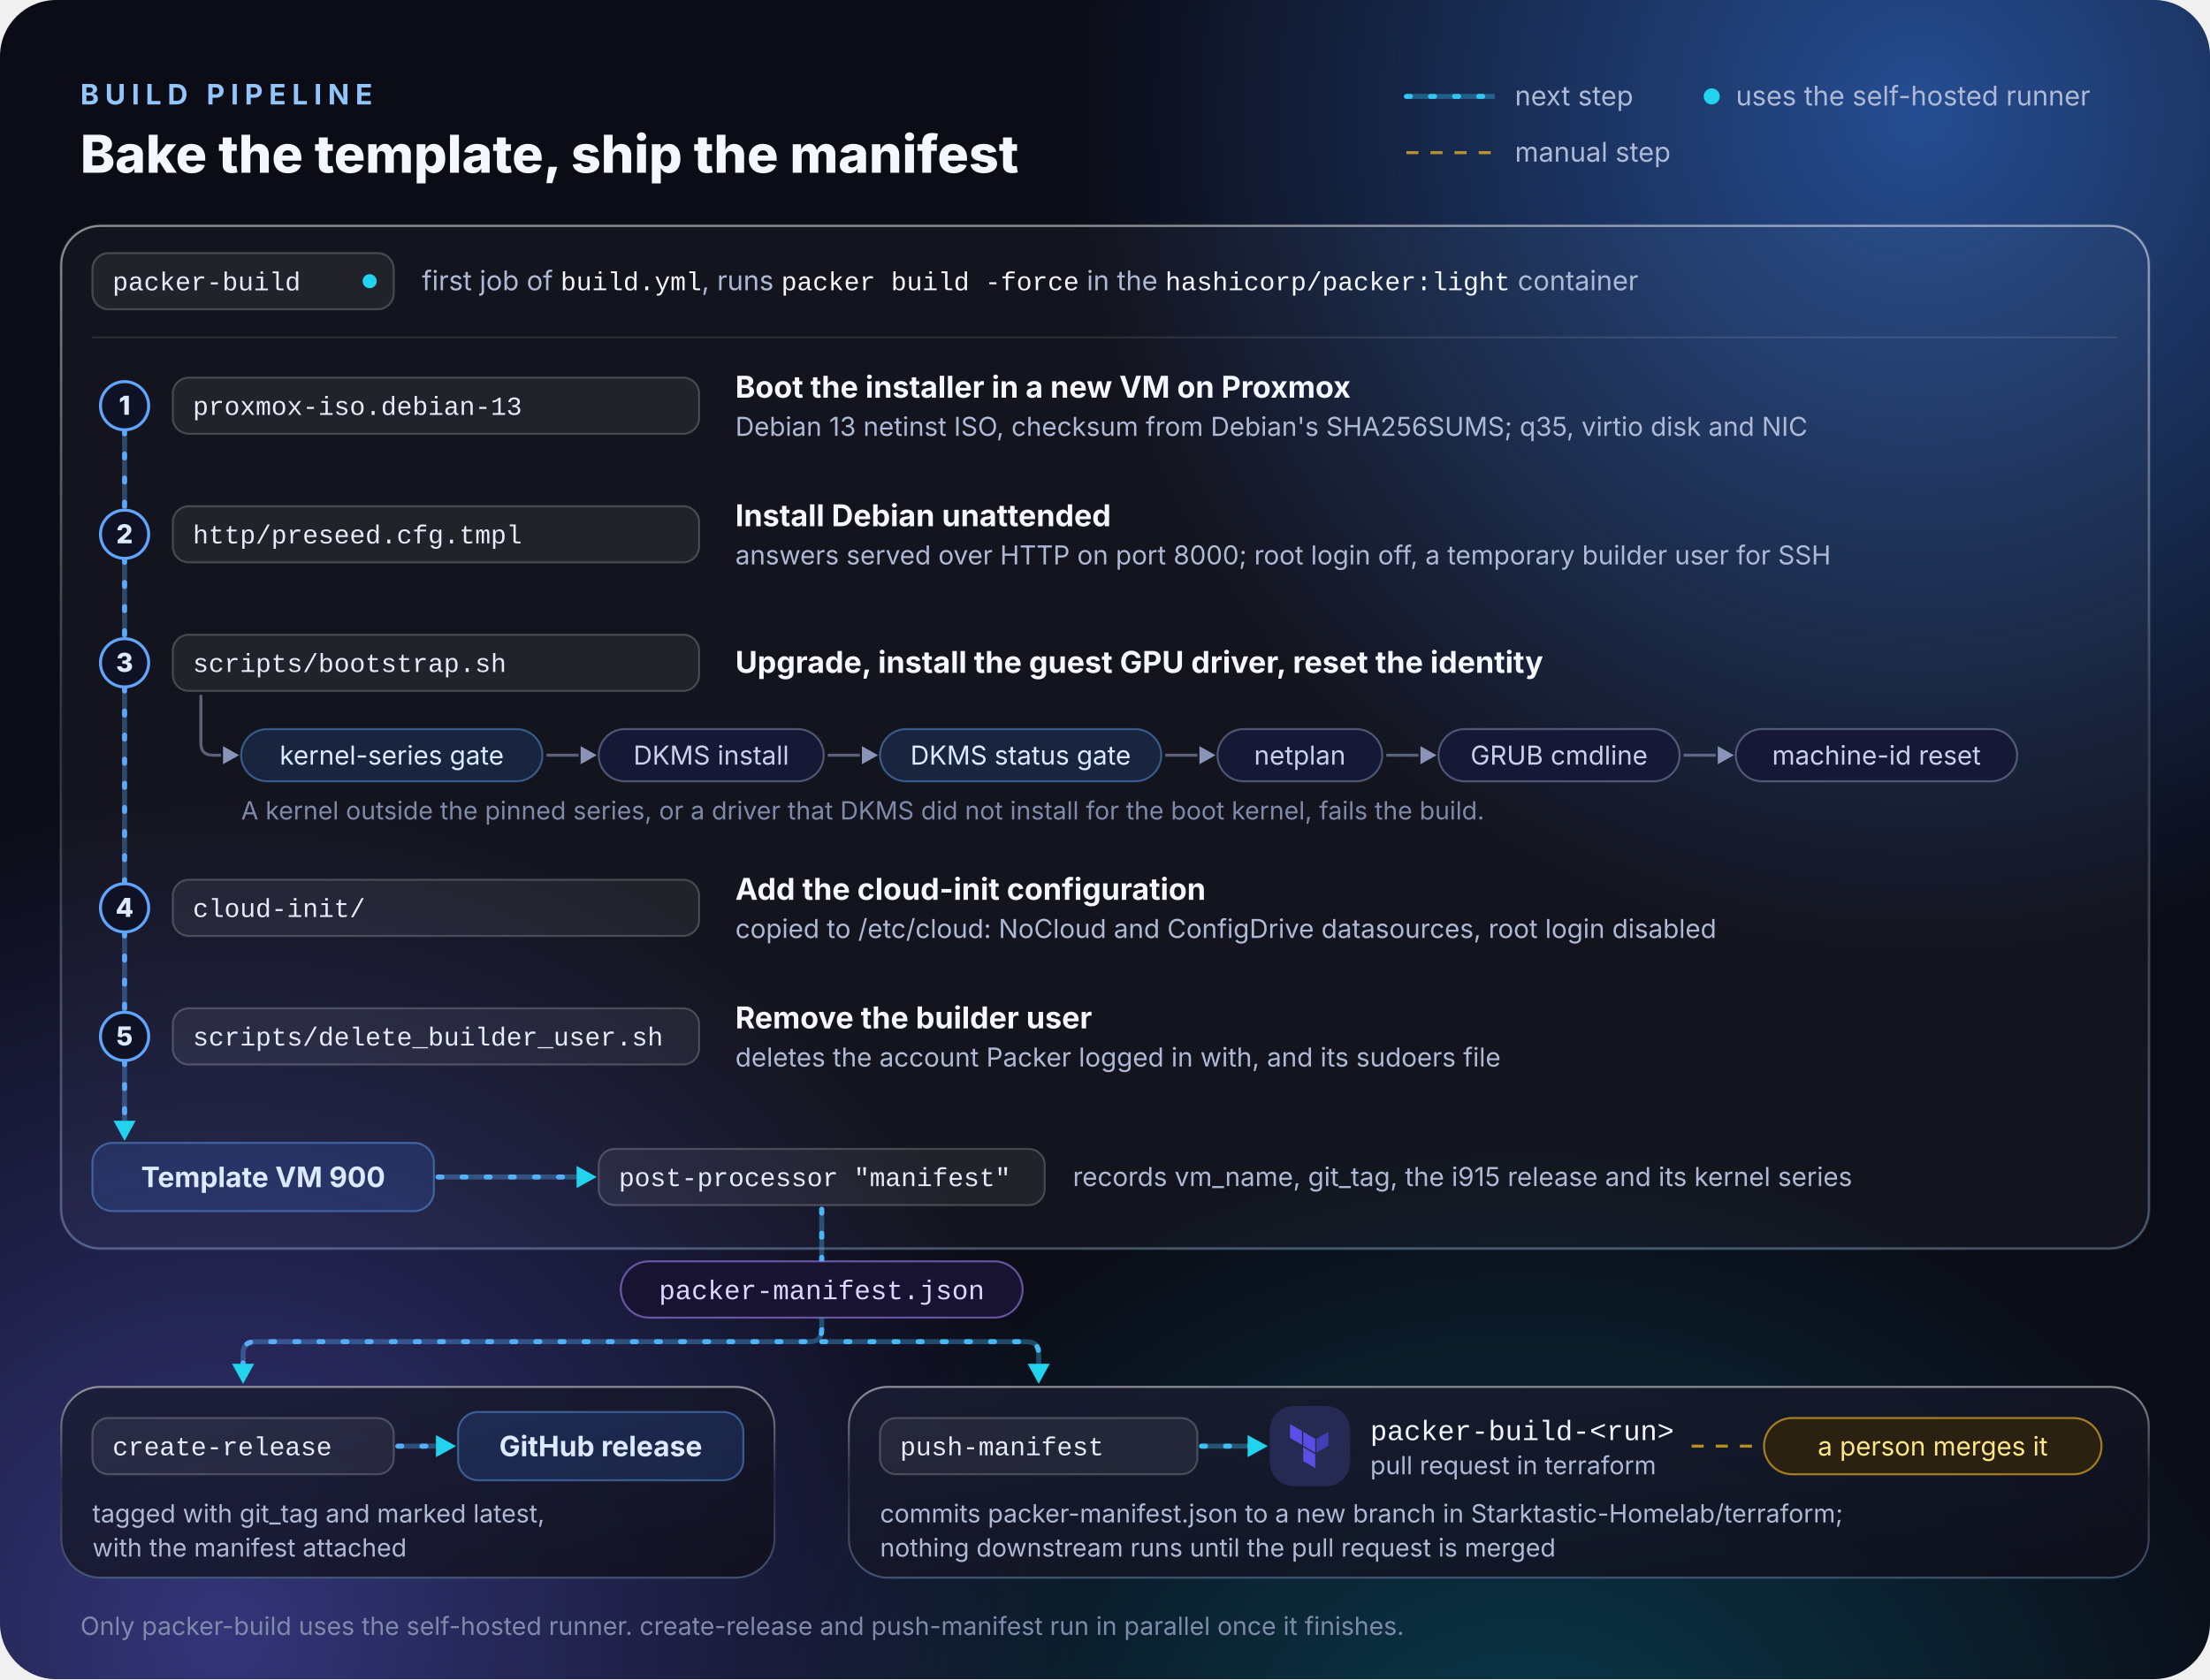
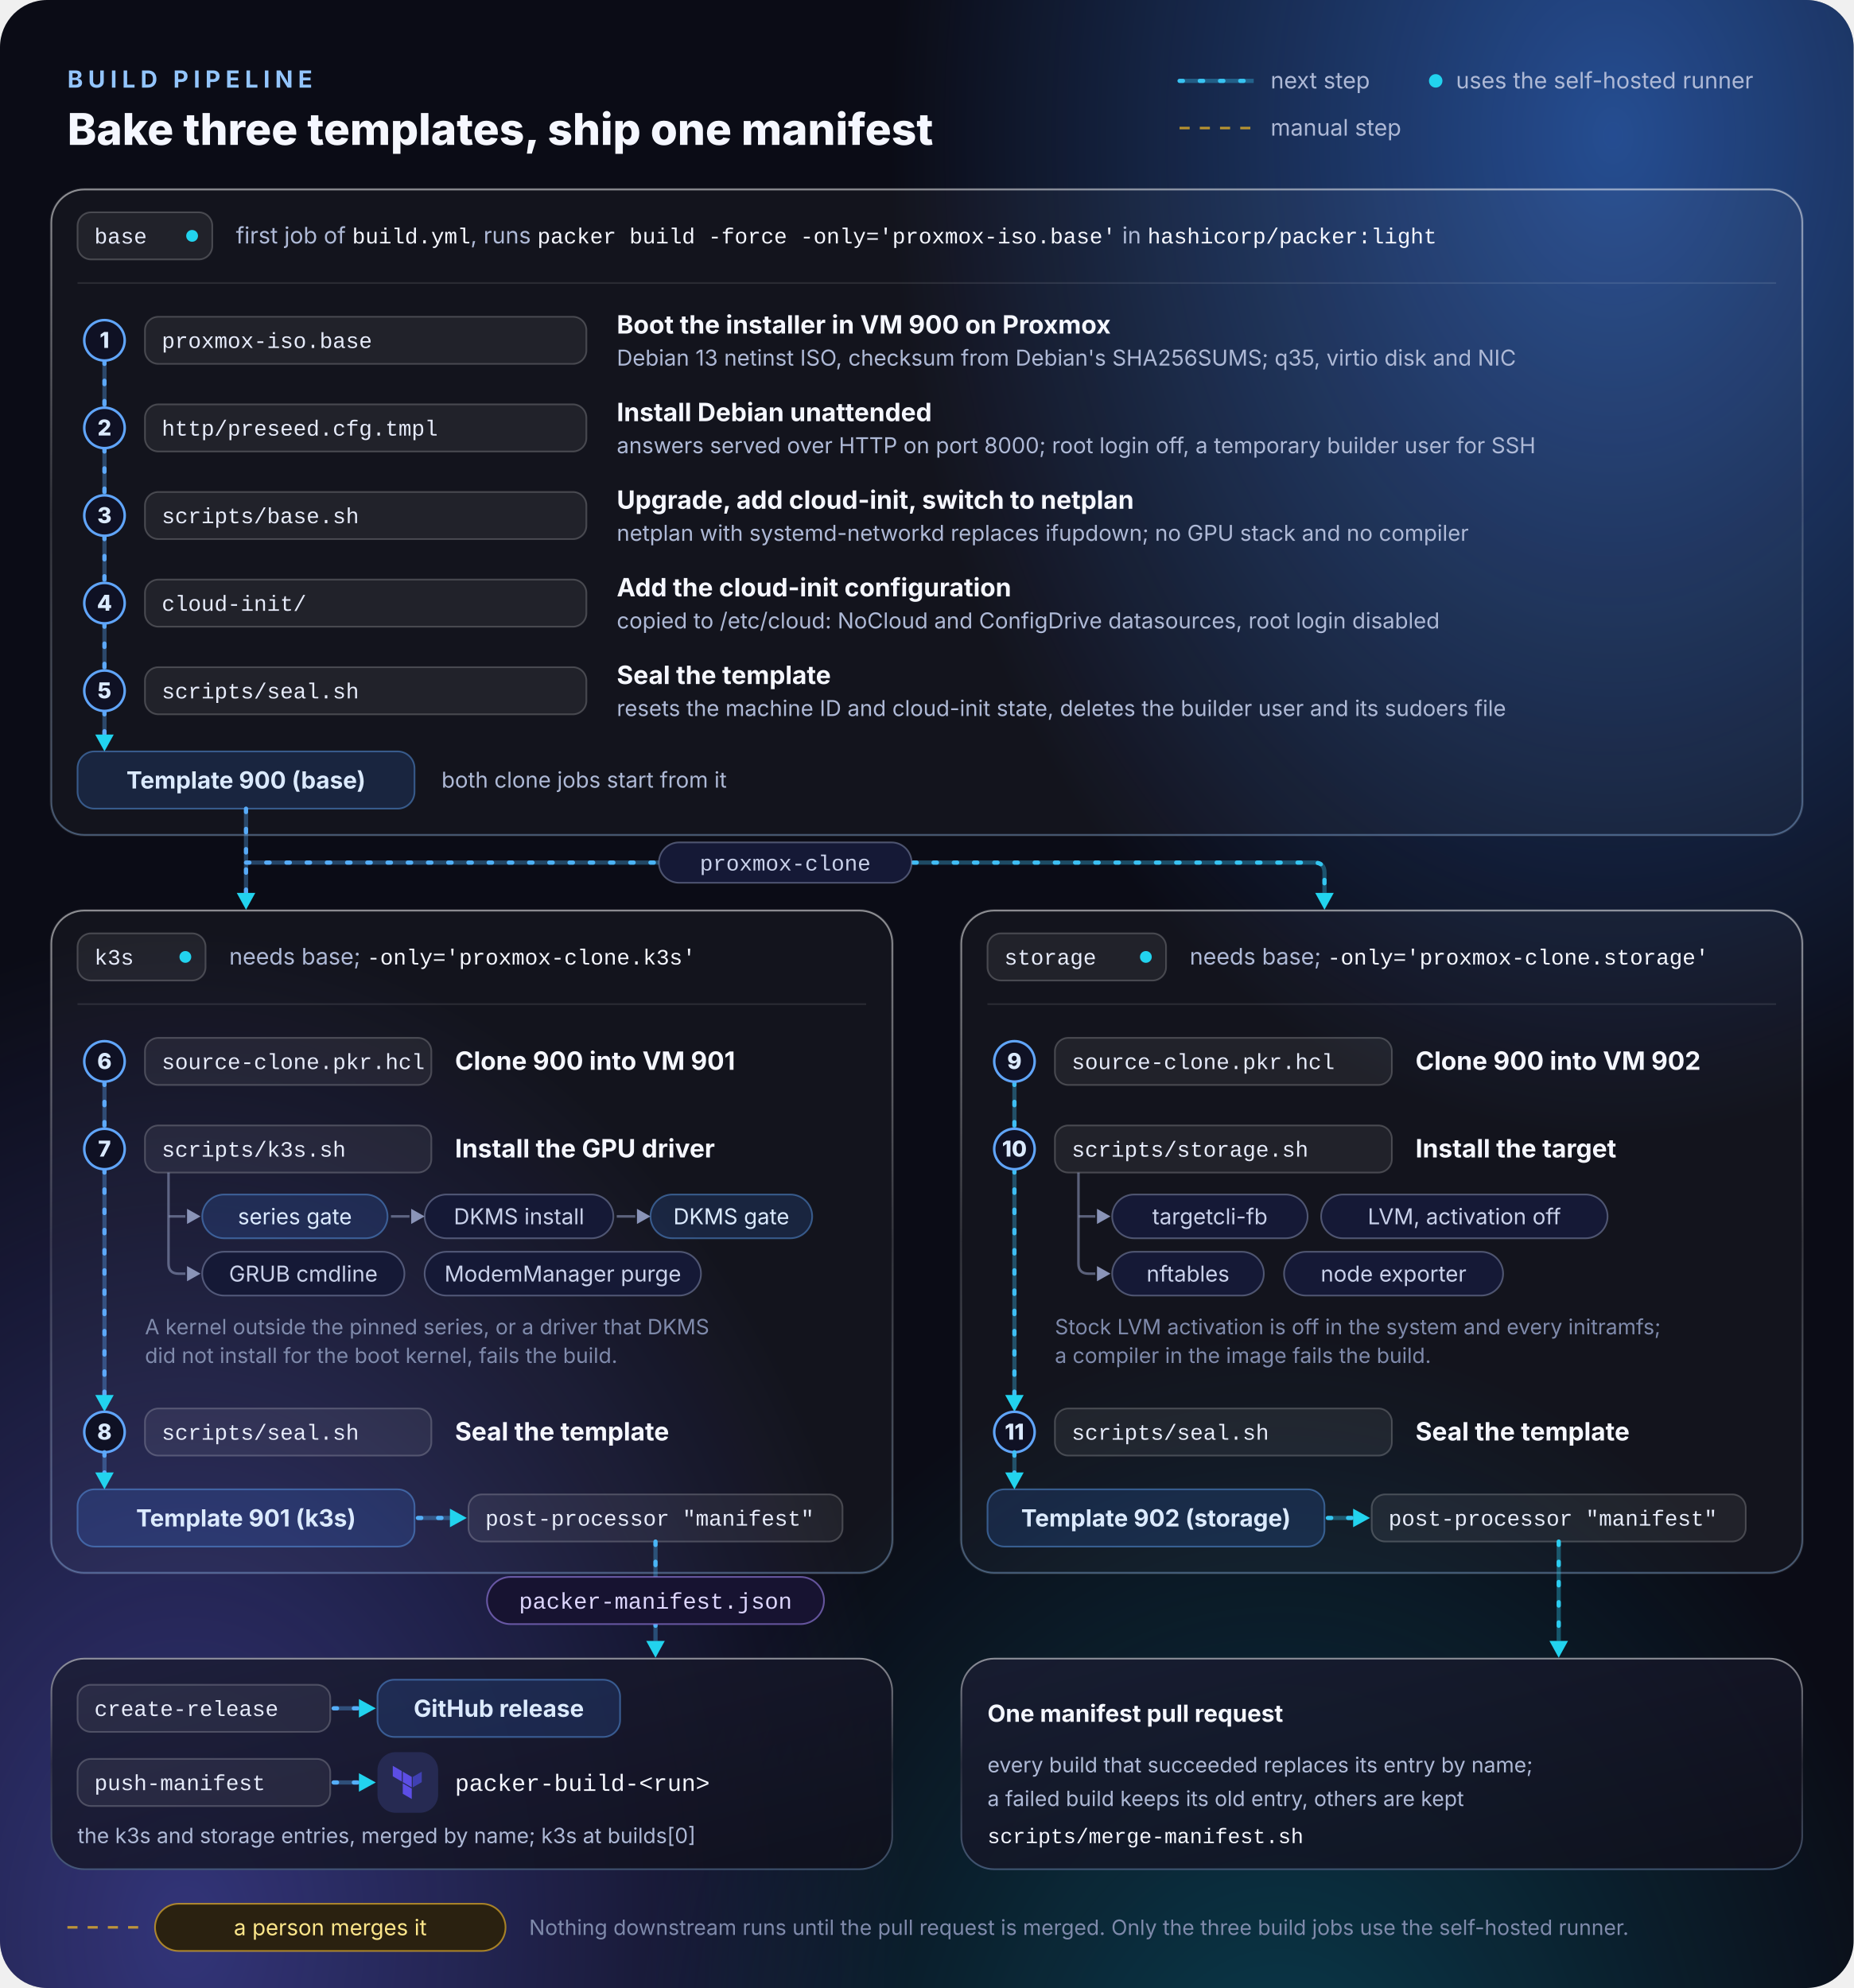
- <svg xmlns="http://www.w3.org/2000/svg" width="1100" height="836" viewBox="0 0 1100 836" role="img" aria-labelledby="t d">
+ <svg xmlns="http://www.w3.org/2000/svg" width="1100" height="1180" viewBox="0 0 1100 1180" role="img" aria-labelledby="t d">
  <defs>
    <radialGradient id="ga">
      <stop offset="0" stop-color="#3B82F6" stop-opacity=".55" />
      <stop offset="1" stop-color="#3B82F6" stop-opacity="0" />
    </radialGradient>
    <radialGradient id="gb">
      <stop offset="0" stop-color="#6366F1" stop-opacity=".45" />
      <stop offset="1" stop-color="#6366F1" stop-opacity="0" />
    </radialGradient>
    <radialGradient id="gc">
      <stop offset="0" stop-color="#0891B2" stop-opacity=".35" />
      <stop offset="1" stop-color="#0891B2" stop-opacity="0" />
    </radialGradient>
    <linearGradient id="card" x1="0" y1="0" x2="1" y2="1">
      <stop offset="0" stop-color="#1B1D33" />
      <stop offset="1" stop-color="#0F0F1A" />
    </linearGradient>
    <linearGradient id="rim" x1="0" y1="0" x2="0" y2="1">
      <stop offset="0" stop-color="#FFFFFF" stop-opacity=".5" />
      <stop offset=".5" stop-color="#FFFFFF" stop-opacity=".08" />
      <stop offset="1" stop-color="#93C5FD" stop-opacity=".35" />
    </linearGradient>
    <linearGradient id="edge" gradientUnits="userSpaceOnUse" x1="0" y1="0" x2="1100" y2="0">
      <stop offset="0" stop-color="#60A5FA" />
      <stop offset="1" stop-color="#22D3EE" />
    </linearGradient>
    <linearGradient id="sq" x1="0" y1="0" x2="1" y2="1">
      <stop offset="0" stop-color="#1B1D33" />
      <stop offset="1" stop-color="#0F0F1A" />
    </linearGradient>
    <radialGradient id="glow" cx=".5" cy=".5" r=".5">
      <stop offset="0" stop-color="#3B82F6" stop-opacity=".5" />
      <stop offset="1" stop-color="#3B82F6" stop-opacity="0" />
    </radialGradient>
    <linearGradient id="st" gradientUnits="userSpaceOnUse" x1="12" y1="8" x2="36" y2="42">
      <stop offset="0" stop-color="#FFFFFF" />
      <stop offset=".35" stop-color="#93C5FD" />
      <stop offset=".75" stop-color="#3B82F6" />
      <stop offset="1" stop-color="#22D3EE" />
    </linearGradient>
    <linearGradient id="wm" gradientUnits="userSpaceOnUse" x1="0" y1="0" x2="182" y2="0">
      <stop offset="0" stop-color="#FFFFFF" />
      <stop offset=".55" stop-color="#93C5FD" />
      <stop offset="1" stop-color="#67E8F9" />
    </linearGradient>
    <clipPath id="clip">
-       <rect width="1100" height="836" rx="28" />
+       <rect width="1100" height="1180" rx="28" />
    </clipPath>
    <symbol id="i-terraform" viewBox="0 0 128 128">
      <g fill-rule="evenodd">
        <path d="M77.941 44.5v36.836L46.324 62.918V26.082zm0 0" fill="#5c4ee5" />
        <path d="M81.41 81.336l31.633-18.418V26.082L81.41 44.5zm0 0" fill="#4040b2" />
        <path d="M11.242 42.36L42.86 60.776V23.941L11.242 5.523zm0 0M77.941 85.375L46.324 66.957v36.82l31.617 18.418zm0 0" fill="#5c4ee5" />
      </g>
    </symbol>
  </defs>
  <style>
    text { font-family: Manrope, Inter, ui-sans-serif, system-ui, -apple-system, 'Segoe UI', Roboto, 'Helvetica Neue', 'Noto Sans', Arial, sans-serif; }
    .mono { font-family: ui-monospace, 'SF Mono', SFMono-Regular, Menlo, Consolas, 'Liberation Mono', monospace; }
    .panel { fill: #0B0C16; }
    .card { fill: url(#card); fill-opacity: .8; }
    .rim { fill: none; stroke: url(#rim); }
    .lit { fill: none; stroke: #60A5FA; stroke-width: 2; }
    .lane { fill: #FFFFFF; fill-opacity: .035; stroke: #FFFFFF; stroke-opacity: .09; }
    .tile { fill: #262A52; }
    .t1 { fill: #F5F7FF; }
    .t2 { fill: #AEB9D6; }
    .t3 { fill: #7F8AAB; }
    .acc { fill: #93C5FD; }
    .vio { fill: #C4B5FD; }
    .amb { fill: #FCD34D; }
    .rule { stroke: #FFFFFF; stroke-opacity: .1; }
    .chip { fill: #3B82F6; fill-opacity: .16; stroke: #60A5FA; stroke-opacity: .45; }
    .chipt { fill: #DBEAFE; }
    .wf { fill: #FFFFFF; fill-opacity: .06; stroke: #FFFFFF; stroke-opacity: .2; }
    .wft { fill: #E6EBFA; }
    .dot { fill: #22D3EE; }
    .edge { fill: none; stroke: url(#edge); stroke-width: 2.5; stroke-opacity: .35; }
    .flow { fill: none; stroke: url(#edge); stroke-width: 2.5; stroke-linecap: round; stroke-dasharray: 2 10; animation: flow 1.1s linear infinite; }
    .head { fill: #22D3EE; }
    .badge { fill: #0F1124; stroke: #60A5FA; stroke-width: 1.5; }
    .badget { fill: #DBEAFE; }
    .side { fill: none; stroke: #A78BFA; stroke-width: 1.5; stroke-dasharray: 3 5; stroke-linecap: round; animation: flow 3s linear infinite; }
    .sidehead { fill: #A78BFA; }
    .pill { fill: #171331; stroke: #A78BFA; stroke-opacity: .55; }
    .pillt { fill: #DDD6FE; }
    .wire { fill: none; stroke: #8A94B8; stroke-opacity: .6; stroke-width: 1.5; }
    .wirehead { fill: #8A94B8; }
    .hum { fill: #2A2110; stroke: #FBBF24; stroke-opacity: .6; }
    .humt { fill: #FDE68A; }
    .gate { fill: none; stroke: #FBBF24; stroke-opacity: .7; stroke-width: 1.5; stroke-dasharray: 6 6; }
    .tag { fill: #151936; stroke: #8A94B8; stroke-opacity: .5; }
    .tagt { fill: #C9D1EA; }
    .here { fill: #13244D; stroke: #60A5FA; }
    .heret { fill: #DBEAFE; }
    .dim { opacity: .5; }
    @keyframes flow { to { stroke-dashoffset: -24; } }
    @media (prefers-reduced-motion: reduce) { .flow, .side { animation: none; } }
    @media (prefers-color-scheme: light) {
      .panel { fill: #F3F6FF; }
      .blob { opacity: .4; }
      .card { fill: #FFFFFF; fill-opacity: .85; }
      .rim { stroke: #C7D2FE; }
      .lit { stroke: #2563EB; }
      .lane { fill: #FFFFFF; fill-opacity: .55; stroke: #C7D2FE; stroke-opacity: .9; }
      .tile { fill: #EEF2FF; }
      .t1 { fill: #0E1330; }
      .t2 { fill: #4A5578; }
      .t3 { fill: #6B7699; }
      .acc { fill: #2563EB; }
      .vio { fill: #6D28D9; }
      .amb { fill: #B45309; }
      .rule { stroke: #0E1330; stroke-opacity: .1; }
      .chip { fill: #2563EB; fill-opacity: .08; stroke: #2563EB; stroke-opacity: .35; }
      .chipt { fill: #1E3A8A; }
      .wf { fill: #FFFFFF; fill-opacity: .9; stroke: #B6C2EC; stroke-opacity: 1; }
      .wft { fill: #1B2147; }
      .dot { fill: #0891B2; }
      .edge, .flow { stroke: #2563EB; }
      .head { fill: #2563EB; }
      .badge { fill: #FFFFFF; stroke: #2563EB; }
      .badget { fill: #1E3A8A; }
      .side { stroke: #7C3AED; }
      .sidehead { fill: #7C3AED; }
      .pill { fill: #F5F3FF; stroke: #7C3AED; stroke-opacity: .45; }
      .pillt { fill: #5B21B6; }
      .wire { stroke: #64709A; }
      .wirehead { fill: #64709A; }
      .hum { fill: #FFFBEB; stroke: #D97706; stroke-opacity: .6; }
      .humt { fill: #92400E; }
      .gate { stroke: #D97706; }
      .tag { fill: #FFFFFF; stroke: #64709A; stroke-opacity: .5; }
      .tagt { fill: #2A3358; }
      .here { fill: #EAF0FF; stroke: #2563EB; }
      .heret { fill: #1E3A8A; }
    }
  </style>
  <g clip-path="url(#clip)">
-     <rect class="panel" width="1100" height="836" />
+     <rect class="panel" width="1100" height="1180" />
    <g class="blob">
-       <ellipse cx="957" cy="58.52" rx="429" ry="418" fill="url(#ga)" />
-       <ellipse cx="110" cy="810.92" rx="429" ry="418" fill="url(#gb)" />
-       <ellipse cx="759" cy="894.52" rx="385" ry="334.4" fill="url(#gc)" />
+       <ellipse cx="957" cy="82.6" rx="429" ry="590" fill="url(#ga)" />
+       <ellipse cx="110" cy="1144.6" rx="429" ry="590" fill="url(#gb)" />
+       <ellipse cx="759" cy="1262.6" rx="385" ry="472" fill="url(#gc)" />
    </g>
  </g>
  <text class="acc" x="40" y="52" font-size="14" font-weight="700" letter-spacing="3">BUILD PIPELINE</text>
-   <text class="t1" x="40" y="86" font-size="26" font-weight="800">Bake the template, ship the manifest</text>
+   <text class="t1" x="40" y="86" font-size="26" font-weight="800">Bake three templates, ship one manifest</text>
  <g class="t2" font-size="13.5">
    <path class="edge" d="M700 48H744" />
    <path class="flow" d="M700 48H744" />
    <text x="754" y="52.5">next step</text>
    <path class="gate" d="M700 76H744" />
    <text x="754" y="80.5">manual step</text>
    <circle class="dot" cx="852" cy="48" r="4" />
    <text x="864" y="52.5">uses the self-hosted runner</text>
  </g>
-   <rect class="lane" x="30" y="112" width="1040" height="510" rx="20" />
-   <rect class="rim" x="30.5" y="112.5" width="1039" height="509" rx="19.5" />
-   <rect class="wf" x="46" y="126" width="150" height="28" rx="8" />
-   <text class="wft mono" x="56" y="144.55" font-size="13">packer-build</text>
-   <circle class="dot" cx="184" cy="140" r="3.5" />
-   <text class="t2" x="210" y="144.5" font-size="13.5">first job of <tspan class="t1 mono" font-size="13">build.yml</tspan>, runs <tspan class="t1 mono" font-size="13">packer build -force</tspan> in the <tspan class="t1 mono" font-size="13">hashicorp/packer:light</tspan> container</text>
+   <rect class="lane" x="30" y="112" width="1040" height="384" rx="20" />
+   <rect class="rim" x="30.5" y="112.5" width="1039" height="383" rx="19.5" />
+   <rect class="wf" x="46" y="126" width="80" height="28" rx="8" />
+   <text class="wft mono" x="56" y="144.55" font-size="13">base</text>
+   <circle class="dot" cx="114" cy="140" r="3.5" />
+   <text class="t2" x="140" y="144.5" font-size="13.5">first job of <tspan class="t1 mono" font-size="13">build.yml</tspan>, runs <tspan class="t1 mono" font-size="13">packer build -force -only='proxmox-iso.base'</tspan> in <tspan class="t1 mono" font-size="13">hashicorp/packer:light</tspan>
+   </text>
  <path class="rule" d="M46 168H1054" />
-   <path class="edge" d="M62 214V254M62 278V318M62 342V440M62 464V504M62 528V558" />
-   <path class="flow" d="M62 214V254M62 278V318M62 342V440M62 464V504M62 528V558" />
-   <path class="head" d="M62 568l-5.5 -10h11.0z" />
+   <path class="edge" d="M62 214V242M62 266V294M62 318V346M62 370V398M62 422V436" />
+   <path class="flow" d="M62 214V242M62 266V294M62 318V346M62 370V398M62 422V436" />
+   <path class="head" d="M62 446l-5.5 -10h11.0z" />
  <circle class="badge" cx="62" cy="202" r="12" />
  <text class="badget" x="62" y="206.5" font-size="13" font-weight="800" text-anchor="middle">1</text>
-   <circle class="badge" cx="62" cy="266" r="12" />
-   <text class="badget" x="62" y="270.5" font-size="13" font-weight="800" text-anchor="middle">2</text>
-   <circle class="badge" cx="62" cy="330" r="12" />
-   <text class="badget" x="62" y="334.5" font-size="13" font-weight="800" text-anchor="middle">3</text>
-   <circle class="badge" cx="62" cy="452" r="12" />
-   <text class="badget" x="62" y="456.5" font-size="13" font-weight="800" text-anchor="middle">4</text>
-   <circle class="badge" cx="62" cy="516" r="12" />
-   <text class="badget" x="62" y="520.5" font-size="13" font-weight="800" text-anchor="middle">5</text>
+   <circle class="badge" cx="62" cy="254" r="12" />
+   <text class="badget" x="62" y="258.5" font-size="13" font-weight="800" text-anchor="middle">2</text>
+   <circle class="badge" cx="62" cy="306" r="12" />
+   <text class="badget" x="62" y="310.5" font-size="13" font-weight="800" text-anchor="middle">3</text>
+   <circle class="badge" cx="62" cy="358" r="12" />
+   <text class="badget" x="62" y="362.5" font-size="13" font-weight="800" text-anchor="middle">4</text>
+   <circle class="badge" cx="62" cy="410" r="12" />
+   <text class="badget" x="62" y="414.5" font-size="13" font-weight="800" text-anchor="middle">5</text>
  <rect class="wf" x="86" y="188" width="262" height="28" rx="8" />
-   <text class="wft mono" x="96" y="206.55" font-size="13">proxmox-iso.debian-13</text>
-   <rect class="wf" x="86" y="252" width="262" height="28" rx="8" />
-   <text class="wft mono" x="96" y="270.55" font-size="13">http/preseed.cfg.tmpl</text>
-   <rect class="wf" x="86" y="316" width="262" height="28" rx="8" />
-   <text class="wft mono" x="96" y="334.55" font-size="13">scripts/bootstrap.sh</text>
-   <rect class="wf" x="86" y="438" width="262" height="28" rx="8" />
-   <text class="wft mono" x="96" y="456.55" font-size="13">cloud-init/</text>
-   <rect class="wf" x="86" y="502" width="262" height="28" rx="8" />
-   <text class="wft mono" x="96" y="520.55" font-size="13">scripts/delete_builder_user.sh</text>
+   <text class="wft mono" x="96" y="206.55" font-size="13">proxmox-iso.base</text>
+   <rect class="wf" x="86" y="240" width="262" height="28" rx="8" />
+   <text class="wft mono" x="96" y="258.55" font-size="13">http/preseed.cfg.tmpl</text>
+   <rect class="wf" x="86" y="292" width="262" height="28" rx="8" />
+   <text class="wft mono" x="96" y="310.55" font-size="13">scripts/base.sh</text>
+   <rect class="wf" x="86" y="344" width="262" height="28" rx="8" />
+   <text class="wft mono" x="96" y="362.55" font-size="13">cloud-init/</text>
+   <rect class="wf" x="86" y="396" width="262" height="28" rx="8" />
+   <text class="wft mono" x="96" y="414.55" font-size="13">scripts/seal.sh</text>
  <g class="t1" font-size="15" font-weight="700">
-     <text x="366" y="198">Boot the installer in a new VM on Proxmox</text>
-     <text x="366" y="262">Install Debian unattended</text>
-     <text x="366" y="335">Upgrade, install the guest GPU driver, reset the identity</text>
-     <text x="366" y="448">Add the cloud-init configuration</text>
-     <text x="366" y="512">Remove the builder user</text>
+     <text x="366" y="198">Boot the installer in VM 900 on Proxmox</text>
+     <text x="366" y="250">Install Debian unattended</text>
+     <text x="366" y="302">Upgrade, add cloud-init, switch to netplan</text>
+     <text x="366" y="354">Add the cloud-init configuration</text>
+     <text x="366" y="406">Seal the template</text>
  </g>
  <g class="t2" font-size="13">
    <text x="366" y="217">Debian 13 netinst ISO, checksum from Debian's SHA256SUMS; q35, virtio disk and NIC</text>
-     <text x="366" y="281">answers served over HTTP on port 8000; root login off, a temporary builder user for SSH</text>
-     <text x="366" y="467">copied to /etc/cloud: NoCloud and ConfigDrive datasources, root login disabled</text>
-     <text x="366" y="531">deletes the account Packer logged in with, and its sudoers file</text>
-   </g>
-   <path class="wire" d="M100 346V370Q100 376 106 376H110" />
-   <path class="wirehead" d="M119 376l-8 -4.5v9.0z" />
-   <rect class="chip" x="120" y="363" width="150" height="26" rx="13" />
-   <text class="chipt" x="195" y="380.68" font-size="13" text-anchor="middle">kernel-series gate</text>
-   <path class="wire" d="M272 376H288" />
-   <path class="wirehead" d="M297 376l-8 -4.5v9.0z" />
-   <rect class="tag" x="298" y="363" width="112" height="26" rx="13" />
-   <text class="tagt" x="354" y="380.68" font-size="13" text-anchor="middle">DKMS install</text>
-   <path class="wire" d="M412 376H428" />
-   <path class="wirehead" d="M437 376l-8 -4.5v9.0z" />
-   <rect class="chip" x="438" y="363" width="140" height="26" rx="13" />
-   <text class="chipt" x="508" y="380.68" font-size="13" text-anchor="middle">DKMS status gate</text>
-   <path class="wire" d="M580 376H596" />
-   <path class="wirehead" d="M605 376l-8 -4.5v9.0z" />
-   <rect class="tag" x="606" y="363" width="82" height="26" rx="13" />
-   <text class="tagt" x="647" y="380.68" font-size="13" text-anchor="middle">netplan</text>
-   <path class="wire" d="M690 376H706" />
-   <path class="wirehead" d="M715 376l-8 -4.5v9.0z" />
-   <rect class="tag" x="716" y="363" width="120" height="26" rx="13" />
-   <text class="tagt" x="776" y="380.68" font-size="13" text-anchor="middle">GRUB cmdline</text>
-   <path class="wire" d="M838 376H854" />
-   <path class="wirehead" d="M863 376l-8 -4.5v9.0z" />
-   <rect class="tag" x="864" y="363" width="140" height="26" rx="13" />
-   <text class="tagt" x="934" y="380.68" font-size="13" text-anchor="middle">machine-id reset</text>
-   <text class="t3" x="120" y="408" font-size="12.5">A kernel outside the pinned series, or a driver that DKMS did not install for the boot kernel, fails the build.</text>
-   <rect class="chip" x="46" y="569" width="170" height="34" rx="10" />
-   <text class="chipt" x="131" y="591.04" font-size="14" font-weight="700" text-anchor="middle">Template VM 900</text>
-   <path class="edge" d="M218 586H288" />
-   <path class="flow" d="M218 586H288" />
-   <path class="head" d="M297 586l-10 -5.5v11.0z" />
-   <rect class="wf" x="298" y="572" width="222" height="28" rx="8" />
-   <text class="wft mono" x="308" y="590.55" font-size="13">post-processor "manifest"</text>
-   <text class="t2" x="534" y="590.5" font-size="13">records vm_name, git_tag, the i915 release and its kernel series</text>
-   <path class="edge" d="M409 602V662Q409 668 403 668H127Q121 668 121 674V680" />
-   <path class="flow" d="M409 602V662Q409 668 403 668H127Q121 668 121 674V680" />
-   <path class="head" d="M121 689l-5.5 -10h11.0z" />
-   <path class="edge" d="M409 668H511Q517 668 517 674V680" />
-   <path class="flow" d="M409 668H511Q517 668 517 674V680" />
-   <path class="head" d="M517 689l-5.5 -10h11.0z" />
-   <rect class="pill" x="309" y="628" width="200" height="28" rx="14" />
-   <text class="pillt mono" x="409" y="646.86" font-size="13.5" text-anchor="middle">packer-manifest.json</text>
-   <rect class="card" x="30" y="690" width="356" height="96" rx="20" />
-   <rect class="rim" x="30.5" y="690.5" width="355" height="95" rx="19.5" />
-   <rect class="wf" x="46" y="706" width="150" height="28" rx="8" />
-   <text class="wft mono" x="56" y="724.55" font-size="13">create-release</text>
-   <path class="edge" d="M198 720H218" />
-   <path class="flow" d="M198 720H218" />
-   <path class="head" d="M227 720l-10 -5.5v11.0z" />
-   <rect class="chip" x="228" y="703" width="142" height="34" rx="10" />
-   <text class="chipt" x="299" y="725.04" font-size="14" font-weight="700" text-anchor="middle">GitHub release</text>
-   <g class="t2" font-size="12.5">
-     <text x="46" y="758">tagged with git_tag and marked latest,</text>
-     <text x="46" y="775">with the manifest attached</text>
-   </g>
-   <rect class="card" x="422" y="690" width="648" height="96" rx="20" />
-   <rect class="rim" x="422.5" y="690.5" width="647" height="95" rx="19.5" />
-   <rect class="wf" x="438" y="706" width="158" height="28" rx="8" />
-   <text class="wft mono" x="448" y="724.55" font-size="13">push-manifest</text>
-   <path class="edge" d="M598 720H622" />
-   <path class="flow" d="M598 720H622" />
-   <path class="head" d="M631 720l-10 -5.5v11.0z" />
-   <rect class="tile" x="632" y="700" width="40" height="40" rx="12" />
-   <use href="#i-terraform" x="640" y="708" width="24" height="24" />
-   <text class="t1 mono" x="682" y="717" font-size="14">packer-build-&lt;run&gt;</text>
-   <text class="t2" x="682" y="734" font-size="12.5">pull request in terraform</text>
-   <path class="gate" d="M842 720H876" />
-   <rect class="hum" x="878" y="706" width="168" height="28" rx="14" />
-   <text class="humt" x="962" y="724.68" font-size="13" text-anchor="middle">a person merges it</text>
-   <g class="t2" font-size="12.5">
-     <text x="438" y="758">commits packer-manifest.json to a new branch in Starktastic-Homelab/terraform;</text>
-     <text x="438" y="775">nothing downstream runs until the pull request is merged</text>
-   </g>
-   <text class="t3" x="40" y="814" font-size="12.5">Only packer-build uses the self-hosted runner. create-release and push-manifest run in parallel once it finishes.</text>
+     <text x="366" y="269">answers served over HTTP on port 8000; root login off, a temporary builder user for SSH</text>
+     <text x="366" y="321">netplan with systemd-networkd replaces ifupdown; no GPU stack and no compiler</text>
+     <text x="366" y="373">copied to /etc/cloud: NoCloud and ConfigDrive datasources, root login disabled</text>
+     <text x="366" y="425">resets the machine ID and cloud-init state, deletes the builder user and its sudoers file</text>
+   </g>
+   <rect class="chip" x="46" y="446" width="200" height="34" rx="10" />
+   <text class="chipt" x="146" y="468.04" font-size="14" font-weight="700" text-anchor="middle">Template 900 (base)</text>
+   <text class="t2" x="262" y="467.5" font-size="13">both clone jobs start from it</text>
+   <path class="edge" d="M146 480V530" />
+   <path class="flow" d="M146 480V530" />
+   <path class="head" d="M146 540l-5.5 -10h11.0z" />
+   <path class="edge" d="M146 512H780Q786 512 786 518V530" />
+   <path class="flow" d="M146 512H780Q786 512 786 518V530" />
+   <path class="head" d="M786 540l-5.5 -10h11.0z" />
+   <rect class="tag" x="391" y="500" width="150" height="24" rx="12" />
+   <text class="tagt mono" x="466" y="516.68" font-size="13" text-anchor="middle">proxmox-clone</text>
+   <rect class="lane" x="30" y="540" width="500" height="394" rx="20" />
+   <rect class="rim" x="30.5" y="540.5" width="499" height="393" rx="19.5" />
+   <rect class="wf" x="46" y="554" width="76" height="28" rx="8" />
+   <text class="wft mono" x="56" y="572.55" font-size="13">k3s</text>
+   <circle class="dot" cx="110" cy="568" r="3.5" />
+   <text class="t2" x="136" y="572.5" font-size="13.5">needs base; <tspan class="t1 mono" font-size="13">-only='proxmox-clone.k3s'</tspan>
+   </text>
+   <path class="rule" d="M46 596H514" />
+   <path class="edge" d="M62 642V670M62 694V828" />
+   <path class="flow" d="M62 642V670M62 694V828" />
+   <path class="head" d="M62 838l-5.5 -10h11.0z" />
+   <circle class="badge" cx="62" cy="630" r="12" />
+   <text class="badget" x="62" y="634.5" font-size="13" font-weight="800" text-anchor="middle">6</text>
+   <circle class="badge" cx="62" cy="682" r="12" />
+   <text class="badget" x="62" y="686.5" font-size="13" font-weight="800" text-anchor="middle">7</text>
+   <circle class="badge" cx="62" cy="850" r="12" />
+   <text class="badget" x="62" y="854.5" font-size="13" font-weight="800" text-anchor="middle">8</text>
+   <rect class="wf" x="86" y="616" width="170" height="28" rx="8" />
+   <text class="wft mono" x="96" y="634.55" font-size="13">source-clone.pkr.hcl</text>
+   <rect class="wf" x="86" y="668" width="170" height="28" rx="8" />
+   <text class="wft mono" x="96" y="686.55" font-size="13">scripts/k3s.sh</text>
+   <rect class="wf" x="86" y="836" width="170" height="28" rx="8" />
+   <text class="wft mono" x="96" y="854.55" font-size="13">scripts/seal.sh</text>
+   <g class="t1" font-size="15" font-weight="700">
+     <text x="270" y="635">Clone 900 into VM 901</text>
+     <text x="270" y="687">Install the GPU driver</text>
+     <text x="270" y="855">Seal the template</text>
+   </g>
+   <path class="wire" d="M100 696V750Q100 756 106 756H110" />
+   <path class="wirehead" d="M119 756l-8 -4.5v9.0z" />
+   <path class="wire" d="M100 722H110" />
+   <path class="wirehead" d="M119 722l-8 -4.5v9.0z" />
+   <rect class="chip" x="120" y="709" width="110" height="26" rx="13" />
+   <text class="chipt" x="175" y="726.68" font-size="13" text-anchor="middle">series gate</text>
+   <path class="wire" d="M232 722H243" />
+   <path class="wirehead" d="M252 722l-8 -4.5v9.0z" />
+   <rect class="tag" x="252" y="709" width="112" height="26" rx="13" />
+   <text class="tagt" x="308" y="726.68" font-size="13" text-anchor="middle">DKMS install</text>
+   <path class="wire" d="M366 722H377" />
+   <path class="wirehead" d="M386 722l-8 -4.5v9.0z" />
+   <rect class="chip" x="386" y="709" width="96" height="26" rx="13" />
+   <text class="chipt" x="434" y="726.68" font-size="13" text-anchor="middle">DKMS gate</text>
+   <rect class="tag" x="120" y="743" width="120" height="26" rx="13" />
+   <text class="tagt" x="180" y="760.68" font-size="13" text-anchor="middle">GRUB cmdline</text>
+   <rect class="tag" x="252" y="743" width="164" height="26" rx="13" />
+   <text class="tagt" x="334" y="760.68" font-size="13" text-anchor="middle">ModemManager purge</text>
+   <g class="t3" font-size="12.5">
+     <text x="86" y="792">A kernel outside the pinned series, or a driver that DKMS</text>
+     <text x="86" y="809">did not install for the boot kernel, fails the build.</text>
+   </g>
+   <rect class="chip" x="46" y="884" width="200" height="34" rx="10" />
+   <text class="chipt" x="146" y="906.04" font-size="14" font-weight="700" text-anchor="middle">Template 901 (k3s)</text>
+   <path class="edge" d="M62 862V874" />
+   <path class="flow" d="M62 862V874" />
+   <path class="head" d="M62 884l-5.5 -10h11.0z" />
+   <path class="edge" d="M248 901H268" />
+   <path class="flow" d="M248 901H268" />
+   <path class="head" d="M277 901l-10 -5.5v11.0z" />
+   <rect class="wf" x="278" y="887" width="222" height="28" rx="8" />
+   <text class="wft mono" x="288" y="905.55" font-size="13">post-processor "manifest"</text>
+   <rect class="lane" x="570" y="540" width="500" height="394" rx="20" />
+   <rect class="rim" x="570.5" y="540.5" width="499" height="393" rx="19.5" />
+   <rect class="wf" x="586" y="554" width="106" height="28" rx="8" />
+   <text class="wft mono" x="596" y="572.55" font-size="13">storage</text>
+   <circle class="dot" cx="680" cy="568" r="3.5" />
+   <text class="t2" x="706" y="572.5" font-size="13.5">needs base; <tspan class="t1 mono" font-size="13">-only='proxmox-clone.storage'</tspan>
+   </text>
+   <path class="rule" d="M586 596H1054" />
+   <path class="edge" d="M602 642V670M602 694V828" />
+   <path class="flow" d="M602 642V670M602 694V828" />
+   <path class="head" d="M602 838l-5.5 -10h11.0z" />
+   <circle class="badge" cx="602" cy="630" r="12" />
+   <text class="badget" x="602" y="634.5" font-size="13" font-weight="800" text-anchor="middle">9</text>
+   <circle class="badge" cx="602" cy="682" r="12" />
+   <text class="badget" x="602" y="686.5" font-size="13" font-weight="800" text-anchor="middle">10</text>
+   <circle class="badge" cx="602" cy="850" r="12" />
+   <text class="badget" x="602" y="854.5" font-size="13" font-weight="800" text-anchor="middle">11</text>
+   <rect class="wf" x="626" y="616" width="200" height="28" rx="8" />
+   <text class="wft mono" x="636" y="634.55" font-size="13">source-clone.pkr.hcl</text>
+   <rect class="wf" x="626" y="668" width="200" height="28" rx="8" />
+   <text class="wft mono" x="636" y="686.55" font-size="13">scripts/storage.sh</text>
+   <rect class="wf" x="626" y="836" width="200" height="28" rx="8" />
+   <text class="wft mono" x="636" y="854.55" font-size="13">scripts/seal.sh</text>
+   <g class="t1" font-size="15" font-weight="700">
+     <text x="840" y="635">Clone 900 into VM 902</text>
+     <text x="840" y="687">Install the target</text>
+     <text x="840" y="855">Seal the template</text>
+   </g>
+   <path class="wire" d="M640 696V750Q640 756 646 756H650" />
+   <path class="wirehead" d="M659 756l-8 -4.5v9.0z" />
+   <path class="wire" d="M640 722H650" />
+   <path class="wirehead" d="M659 722l-8 -4.5v9.0z" />
+   <rect class="tag" x="660" y="709" width="116" height="26" rx="13" />
+   <text class="tagt" x="718" y="726.68" font-size="13" text-anchor="middle">targetcli-fb</text>
+   <rect class="tag" x="784" y="709" width="170" height="26" rx="13" />
+   <text class="tagt" x="869" y="726.68" font-size="13" text-anchor="middle">LVM, activation off</text>
+   <rect class="tag" x="660" y="743" width="90" height="26" rx="13" />
+   <text class="tagt" x="705" y="760.68" font-size="13" text-anchor="middle">nftables</text>
+   <rect class="tag" x="762" y="743" width="130" height="26" rx="13" />
+   <text class="tagt" x="827" y="760.68" font-size="13" text-anchor="middle">node exporter</text>
+   <g class="t3" font-size="12.5">
+     <text x="626" y="792">Stock LVM activation is off in the system and every initramfs;</text>
+     <text x="626" y="809">a compiler in the image fails the build.</text>
+   </g>
+   <rect class="chip" x="586" y="884" width="200" height="34" rx="10" />
+   <text class="chipt" x="686" y="906.04" font-size="14" font-weight="700" text-anchor="middle">Template 902 (storage)</text>
+   <path class="edge" d="M602 862V874" />
+   <path class="flow" d="M602 862V874" />
+   <path class="head" d="M602 884l-5.5 -10h11.0z" />
+   <path class="edge" d="M788 901H804" />
+   <path class="flow" d="M788 901H804" />
+   <path class="head" d="M813 901l-10 -5.5v11.0z" />
+   <rect class="wf" x="814" y="887" width="222" height="28" rx="8" />
+   <text class="wft mono" x="824" y="905.55" font-size="13">post-processor "manifest"</text>
+   <path class="edge" d="M389 915V974" />
+   <path class="flow" d="M389 915V974" />
+   <path class="head" d="M389 984l-5.5 -10h11.0z" />
+   <path class="edge" d="M925 915V974" />
+   <path class="flow" d="M925 915V974" />
+   <path class="head" d="M925 984l-5.5 -10h11.0z" />
+   <rect class="pill" x="289" y="936" width="200" height="28" rx="14" />
+   <text class="pillt mono" x="389" y="954.86" font-size="13.5" text-anchor="middle">packer-manifest.json</text>
+   <rect class="card" x="30" y="984" width="500" height="126" rx="20" />
+   <rect class="rim" x="30.5" y="984.5" width="499" height="125" rx="19.5" />
+   <rect class="wf" x="46" y="1000" width="150" height="28" rx="8" />
+   <text class="wft mono" x="56" y="1018.55" font-size="13">create-release</text>
+   <path class="edge" d="M198 1014H214" />
+   <path class="flow" d="M198 1014H214" />
+   <path class="head" d="M223 1014l-10 -5.5v11.0z" />
+   <rect class="chip" x="224" y="997" width="144" height="34" rx="10" />
+   <text class="chipt" x="296" y="1019.04" font-size="14" font-weight="700" text-anchor="middle">GitHub release</text>
+   <rect class="wf" x="46" y="1044" width="150" height="28" rx="8" />
+   <text class="wft mono" x="56" y="1062.55" font-size="13">push-manifest</text>
+   <path class="edge" d="M198 1058H214" />
+   <path class="flow" d="M198 1058H214" />
+   <path class="head" d="M223 1058l-10 -5.5v11.0z" />
+   <rect class="tile" x="224" y="1040" width="36" height="36" rx="10.8" />
+   <use href="#i-terraform" x="231.2" y="1047.2" width="21.6" height="21.6" />
+   <text class="t1 mono" x="270" y="1063" font-size="14">packer-build-&lt;run&gt;</text>
+   <text class="t2" x="46" y="1094" font-size="12.5">the k3s and storage entries, merged by name; k3s at builds[0]</text>
+   <rect class="card" x="570" y="984" width="500" height="126" rx="20" />
+   <rect class="rim" x="570.5" y="984.5" width="499" height="125" rx="19.5" />
+   <text class="t1" x="586" y="1022" font-size="14" font-weight="700">One manifest pull request</text>
+   <text class="t2" x="586" y="1052" font-size="12.5">every build that succeeded replaces its entry by name;</text>
+   <text class="t2" x="586" y="1072" font-size="12.5">a failed build keeps its old entry, others are kept</text>
+   <text class="t1 mono" x="586" y="1094" font-size="12.5">scripts/merge-manifest.sh</text>
+   <path class="gate" d="M40 1144H84" />
+   <rect class="hum" x="92" y="1130" width="208" height="28" rx="14" />
+   <text class="humt" x="196" y="1148.68" font-size="13" text-anchor="middle">a person merges it</text>
+   <text class="t3" x="314" y="1148.5" font-size="12.5">Nothing downstream runs until the pull request is merged. Only the three build jobs use the self-hosted runner.</text>
</svg>
